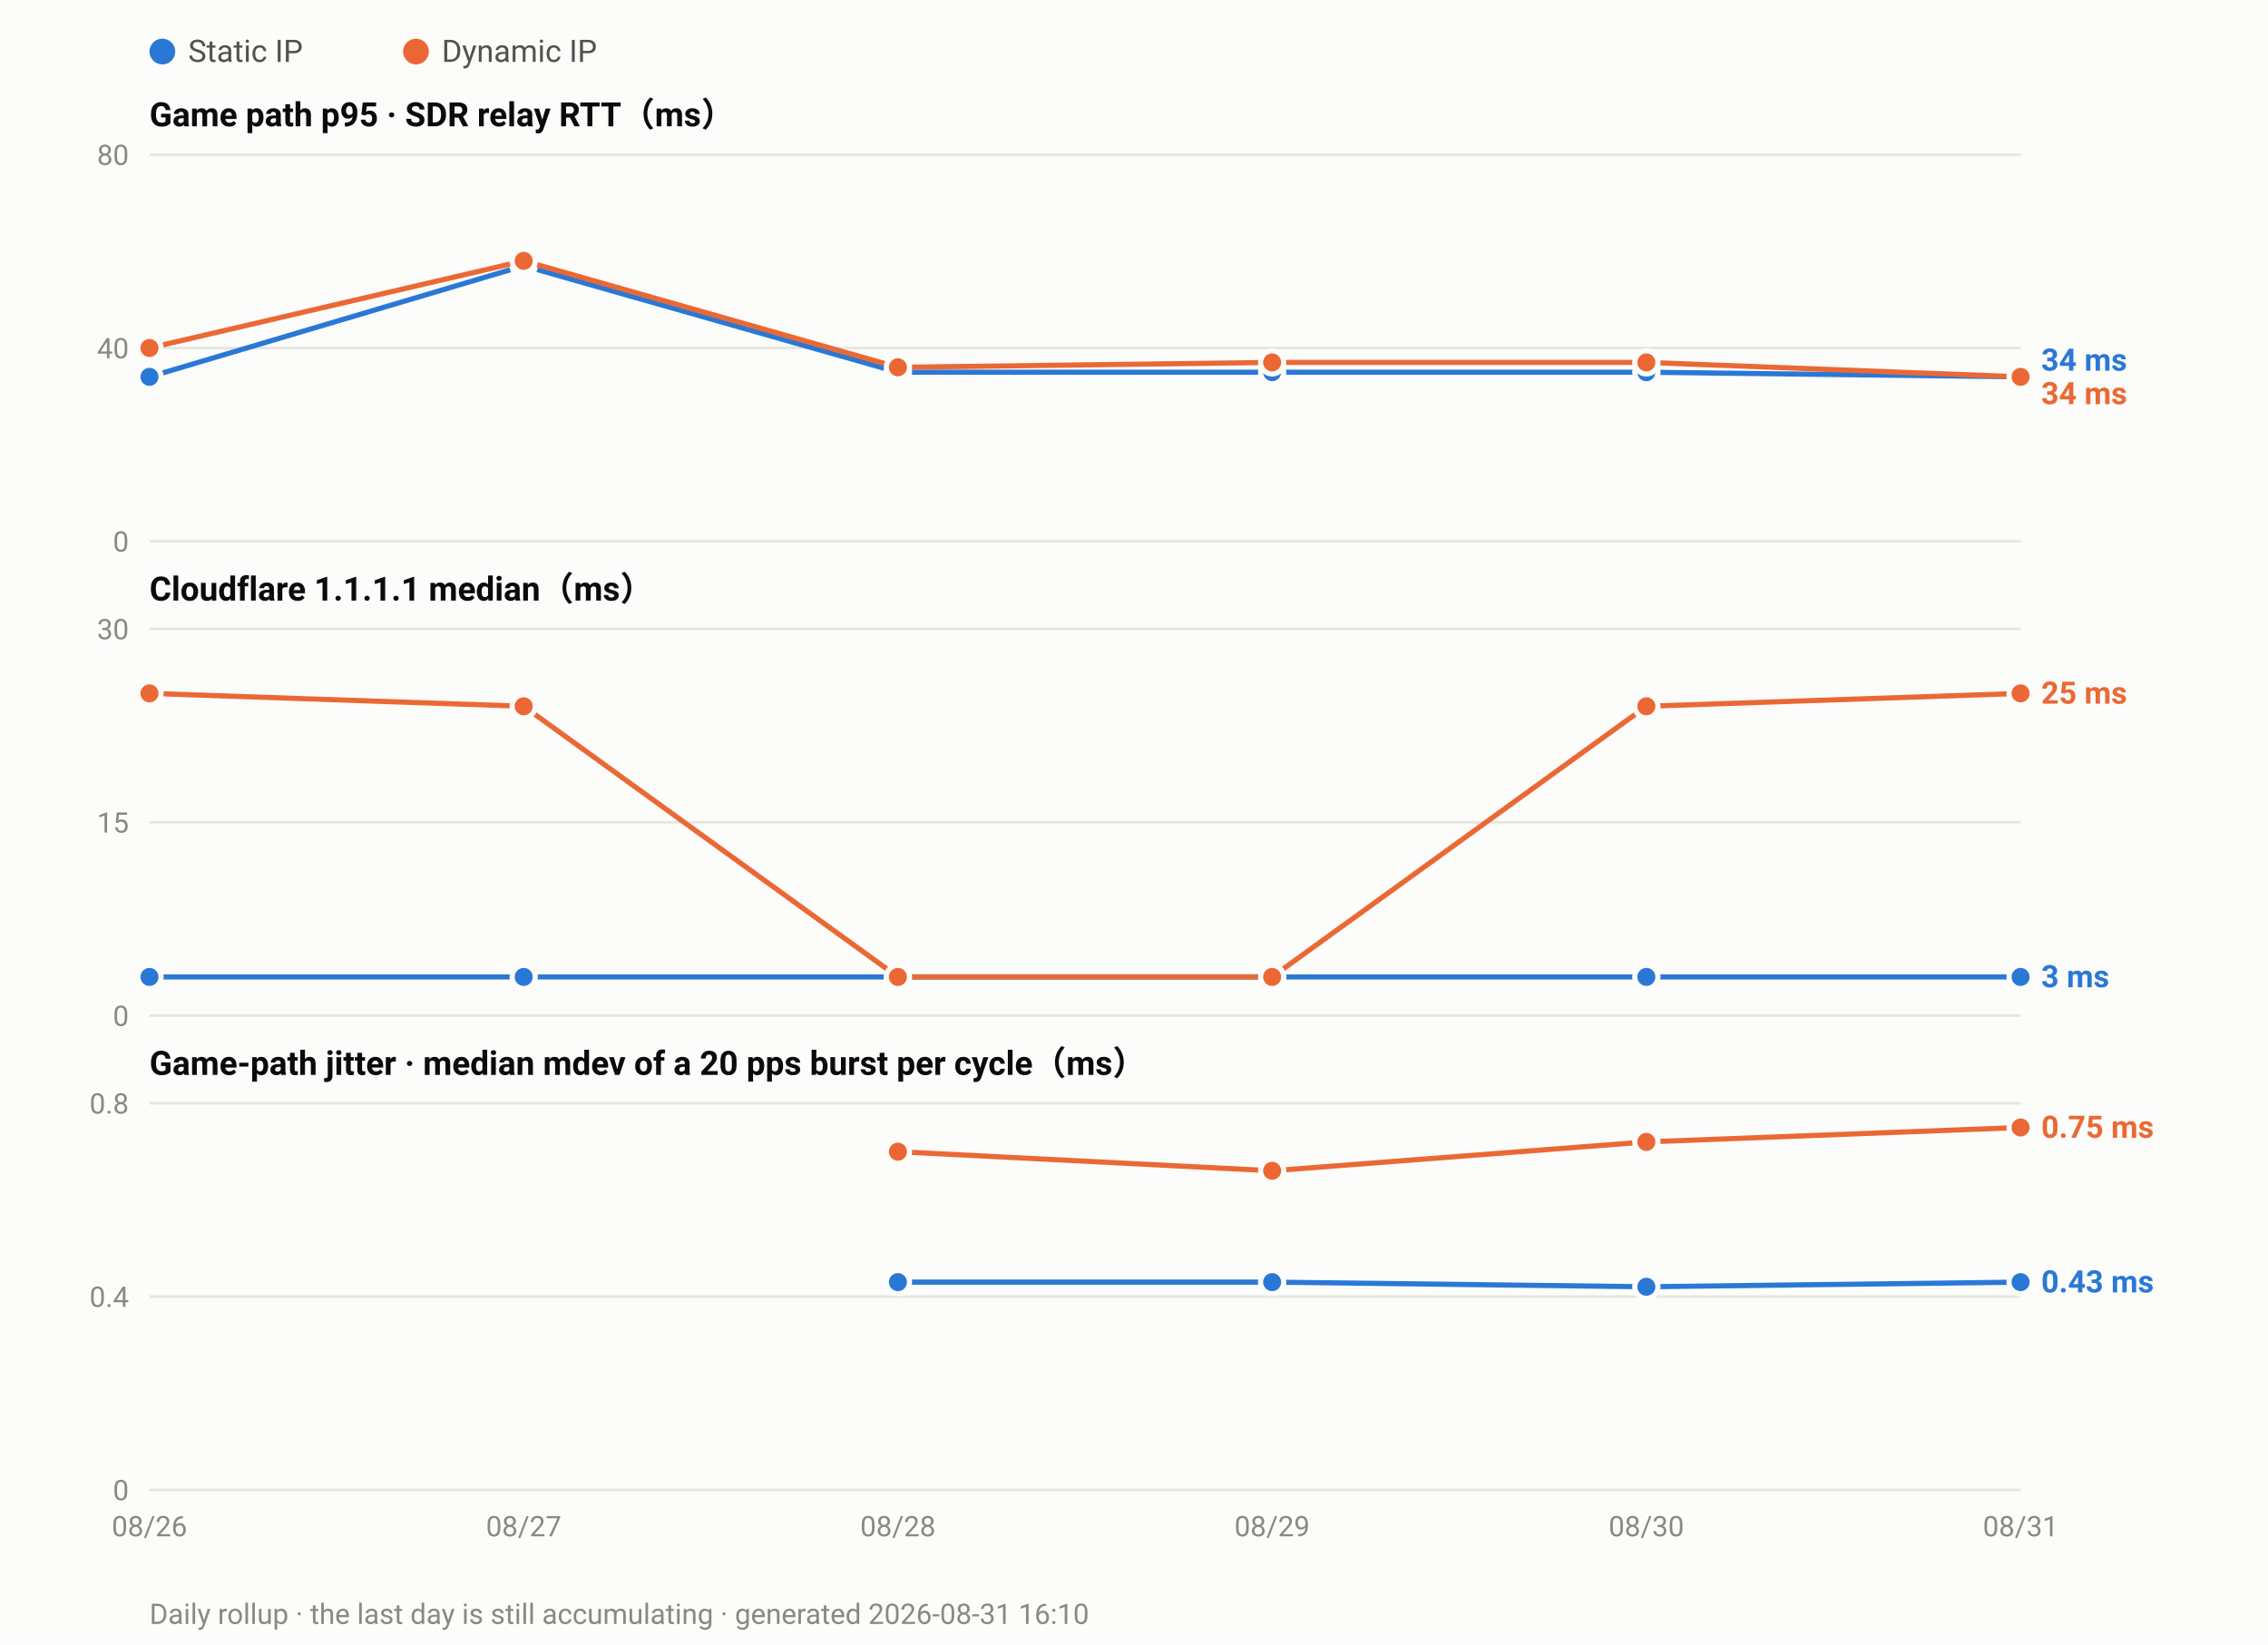
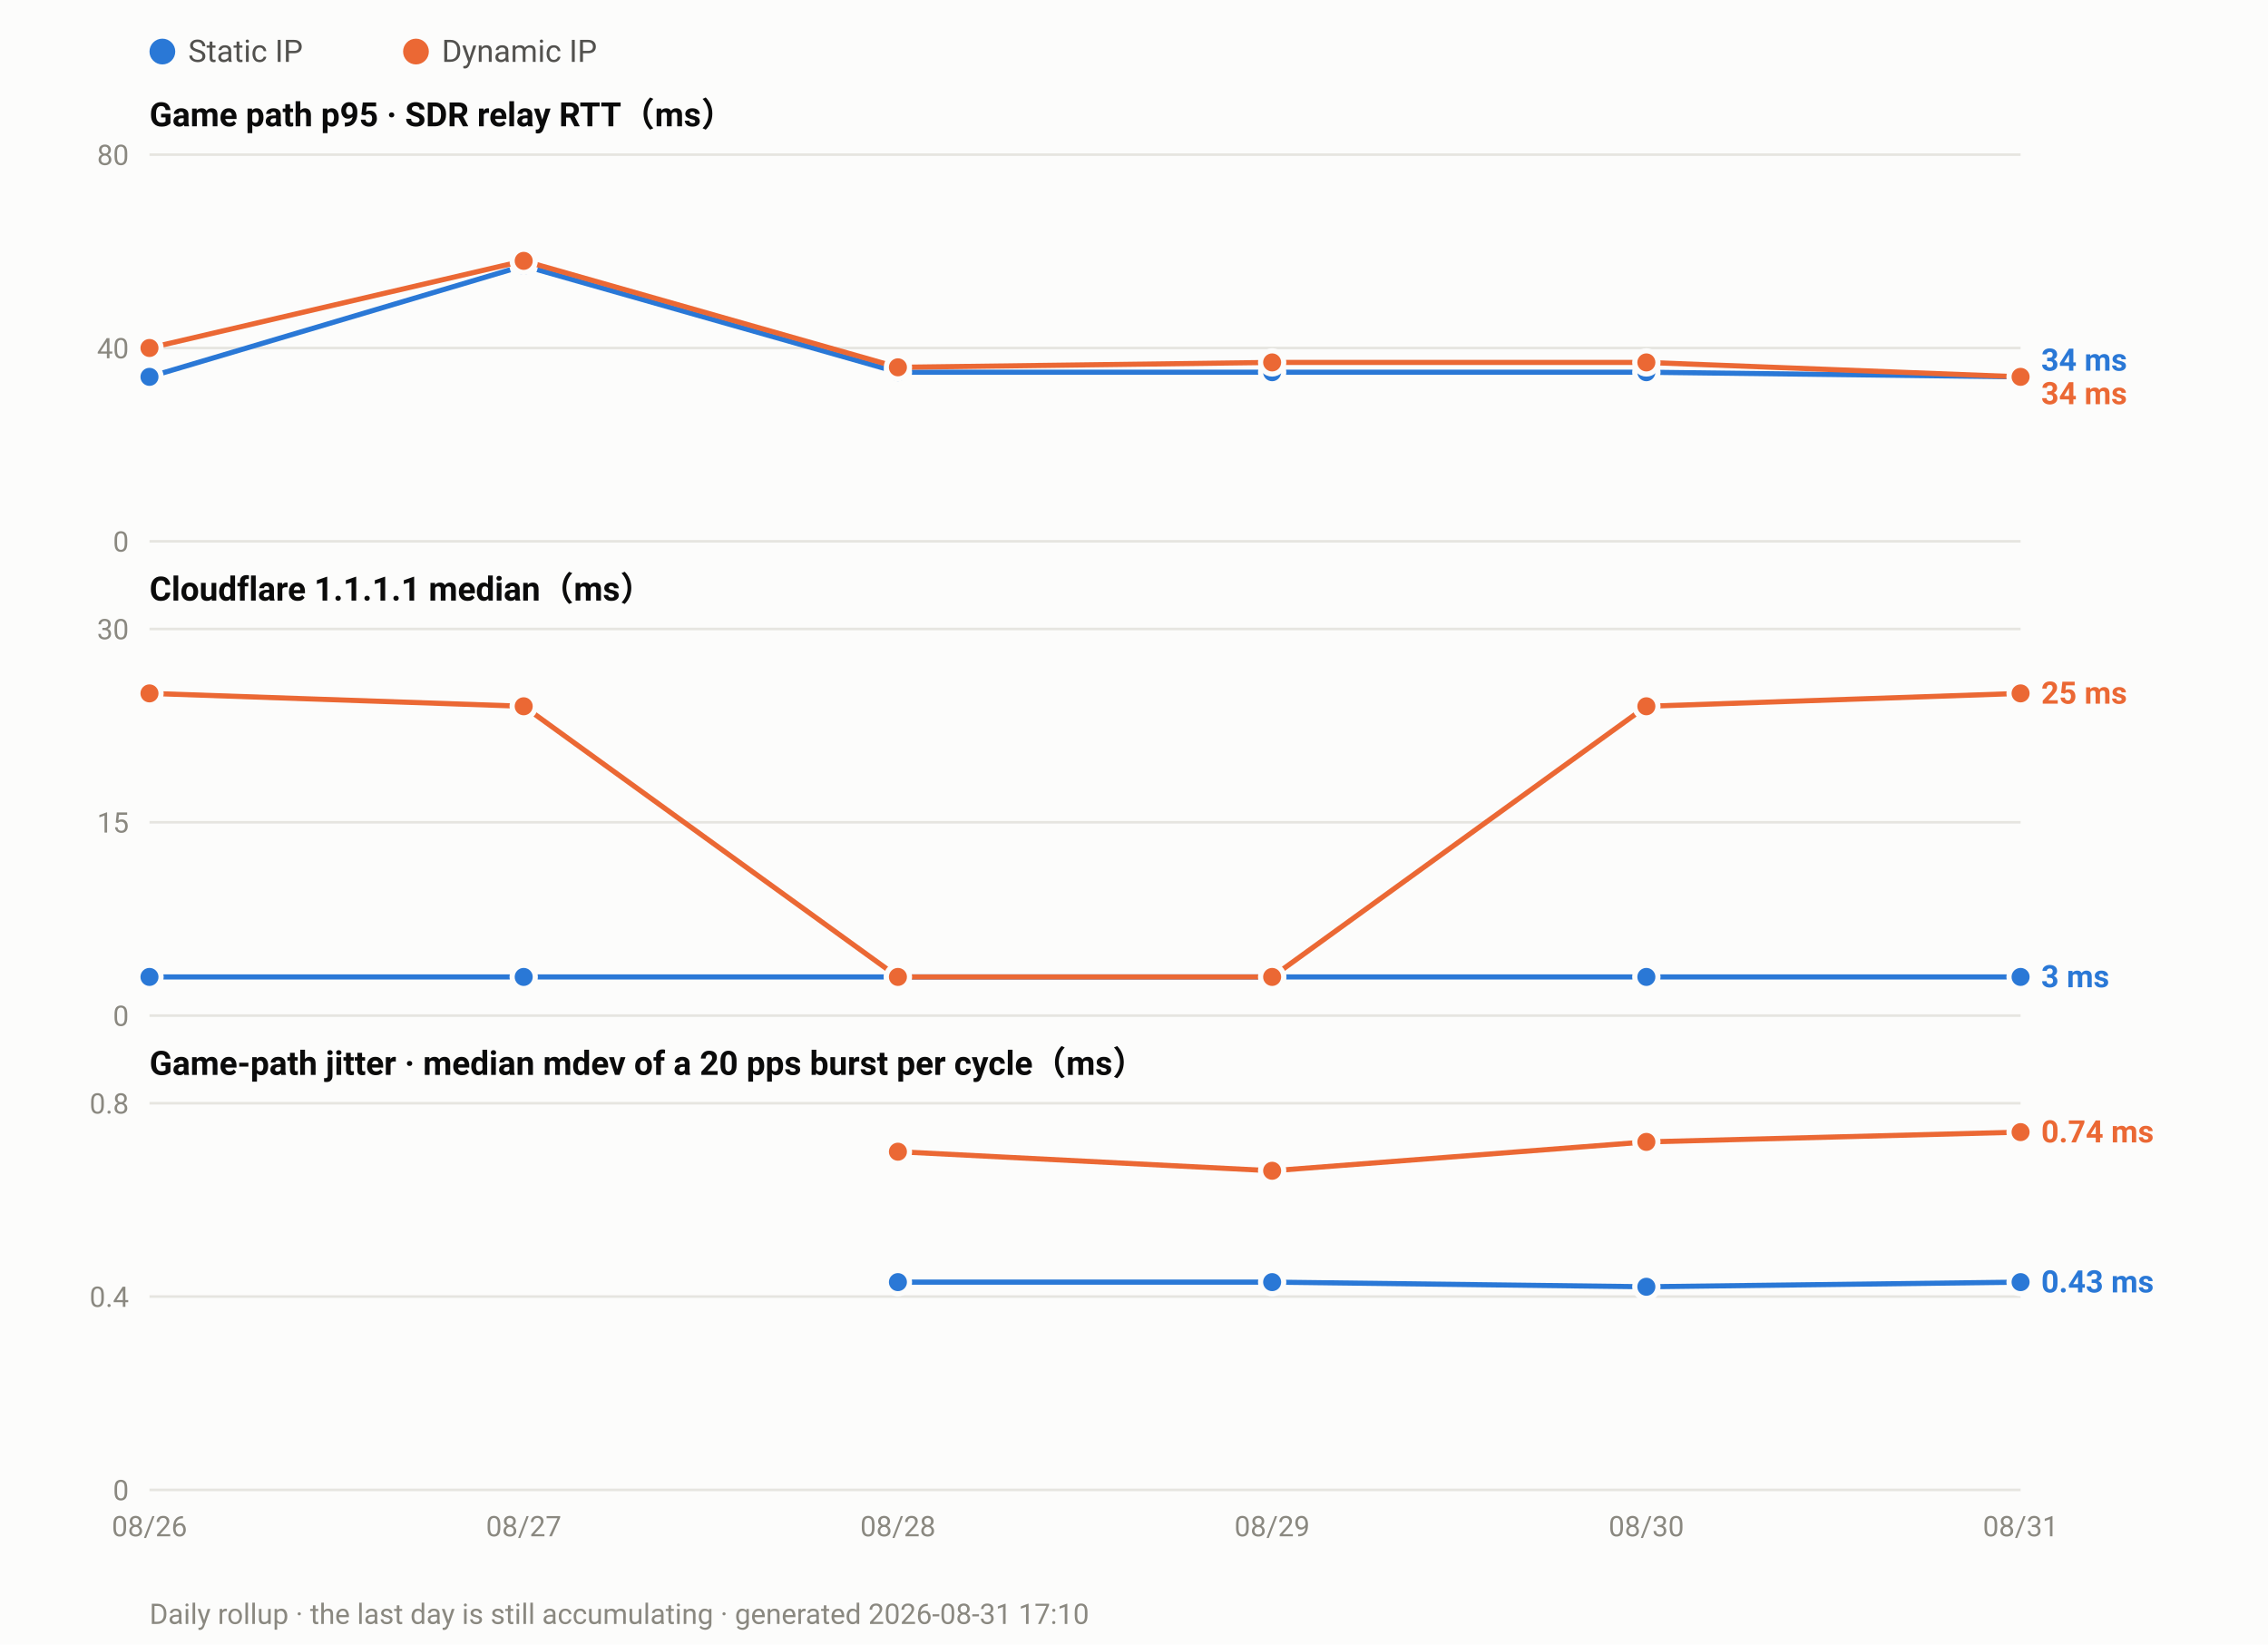
<svg xmlns="http://www.w3.org/2000/svg" width="880" height="638" viewBox="0 0 880 638" font-family="ui-sans-serif,-apple-system,Segoe UI,Roboto,Helvetica,Arial,sans-serif">
  <rect width="880" height="638" fill="#fcfcfb" />
  <circle cx="63.0" cy="20" r="5" fill="#2a78d6" />
  <text x="73.0" y="24" font-size="12" fill="#52514e">Static IP</text>
  <circle cx="161.4" cy="20" r="5" fill="#eb6834" />
  <text x="171.4" y="24" font-size="12" fill="#52514e">Dynamic IP</text>
  <text x="58" y="49.0" font-size="13" font-weight="600" fill="#0b0b0b">Game path p95 · SDR relay RTT（ms）</text>
  <line x1="58" y1="210.0" x2="784.0" y2="210.0" stroke="#e6e5e0" stroke-width="1" />
  <text x="50" y="214.0" font-size="11" text-anchor="end" fill="#8a8880">0</text>
  <line x1="58" y1="135.0" x2="784.0" y2="135.0" stroke="#e6e5e0" stroke-width="1" />
  <text x="50" y="139.0" font-size="11" text-anchor="end" fill="#8a8880">40</text>
  <line x1="58" y1="60.0" x2="784.0" y2="60.0" stroke="#e6e5e0" stroke-width="1" />
  <text x="50" y="64.0" font-size="11" text-anchor="end" fill="#8a8880">80</text>
  <polyline fill="none" stroke="#2a78d6" stroke-width="2" stroke-linejoin="round" points="58.0,146.2 203.2,103.1 348.4,144.4 493.6,144.4 638.8,144.4 784.0,146.2" />
  <circle cx="58.0" cy="146.2" r="4.5" fill="#2a78d6" stroke="#fcfcfb" stroke-width="2" />
  <circle cx="203.2" cy="103.1" r="4.5" fill="#2a78d6" stroke="#fcfcfb" stroke-width="2" />
  <circle cx="348.4" cy="144.4" r="4.5" fill="#2a78d6" stroke="#fcfcfb" stroke-width="2" />
  <circle cx="493.6" cy="144.4" r="4.5" fill="#2a78d6" stroke="#fcfcfb" stroke-width="2" />
  <circle cx="638.8" cy="144.4" r="4.5" fill="#2a78d6" stroke="#fcfcfb" stroke-width="2" />
  <circle cx="784.0" cy="146.2" r="4.5" fill="#2a78d6" stroke="#fcfcfb" stroke-width="2" />
  <polyline fill="none" stroke="#eb6834" stroke-width="2" stroke-linejoin="round" points="58.0,135.0 203.2,101.2 348.4,142.5 493.6,140.6 638.8,140.6 784.0,146.2" />
  <circle cx="58.0" cy="135.0" r="4.5" fill="#eb6834" stroke="#fcfcfb" stroke-width="2" />
  <circle cx="203.2" cy="101.2" r="4.5" fill="#eb6834" stroke="#fcfcfb" stroke-width="2" />
  <circle cx="348.4" cy="142.5" r="4.5" fill="#eb6834" stroke="#fcfcfb" stroke-width="2" />
  <circle cx="493.6" cy="140.6" r="4.5" fill="#eb6834" stroke="#fcfcfb" stroke-width="2" />
  <circle cx="638.8" cy="140.6" r="4.5" fill="#eb6834" stroke="#fcfcfb" stroke-width="2" />
  <circle cx="784.0" cy="146.2" r="4.5" fill="#eb6834" stroke="#fcfcfb" stroke-width="2" />
  <text x="792.0" y="143.8" font-size="12" font-weight="600" fill="#2a78d6">34 ms</text>
  <text x="792.0" y="156.8" font-size="12" font-weight="600" fill="#eb6834">34 ms</text>
  <text x="58" y="233.0" font-size="13" font-weight="600" fill="#0b0b0b">Cloudflare 1.1.1.1 median（ms）</text>
  <line x1="58" y1="394.0" x2="784.0" y2="394.0" stroke="#e6e5e0" stroke-width="1" />
  <text x="50" y="398.0" font-size="11" text-anchor="end" fill="#8a8880">0</text>
  <line x1="58" y1="319.0" x2="784.0" y2="319.0" stroke="#e6e5e0" stroke-width="1" />
  <text x="50" y="323.0" font-size="11" text-anchor="end" fill="#8a8880">15</text>
  <line x1="58" y1="244.0" x2="784.0" y2="244.0" stroke="#e6e5e0" stroke-width="1" />
  <text x="50" y="248.0" font-size="11" text-anchor="end" fill="#8a8880">30</text>
  <polyline fill="none" stroke="#2a78d6" stroke-width="2" stroke-linejoin="round" points="58.0,379.0 203.2,379.0 348.4,379.0 493.6,379.0 638.8,379.0 784.0,379.0" />
  <circle cx="58.0" cy="379.0" r="4.5" fill="#2a78d6" stroke="#fcfcfb" stroke-width="2" />
  <circle cx="203.2" cy="379.0" r="4.5" fill="#2a78d6" stroke="#fcfcfb" stroke-width="2" />
  <circle cx="348.4" cy="379.0" r="4.5" fill="#2a78d6" stroke="#fcfcfb" stroke-width="2" />
  <circle cx="493.6" cy="379.0" r="4.5" fill="#2a78d6" stroke="#fcfcfb" stroke-width="2" />
  <circle cx="638.8" cy="379.0" r="4.5" fill="#2a78d6" stroke="#fcfcfb" stroke-width="2" />
  <circle cx="784.0" cy="379.0" r="4.5" fill="#2a78d6" stroke="#fcfcfb" stroke-width="2" />
  <polyline fill="none" stroke="#eb6834" stroke-width="2" stroke-linejoin="round" points="58.0,269.0 203.2,274.0 348.4,379.0 493.6,379.0 638.8,274.0 784.0,269.0" />
  <circle cx="58.0" cy="269.0" r="4.5" fill="#eb6834" stroke="#fcfcfb" stroke-width="2" />
  <circle cx="203.2" cy="274.0" r="4.5" fill="#eb6834" stroke="#fcfcfb" stroke-width="2" />
  <circle cx="348.4" cy="379.0" r="4.5" fill="#eb6834" stroke="#fcfcfb" stroke-width="2" />
  <circle cx="493.6" cy="379.0" r="4.5" fill="#eb6834" stroke="#fcfcfb" stroke-width="2" />
  <circle cx="638.8" cy="274.0" r="4.5" fill="#eb6834" stroke="#fcfcfb" stroke-width="2" />
  <circle cx="784.0" cy="269.0" r="4.5" fill="#eb6834" stroke="#fcfcfb" stroke-width="2" />
  <text x="792.0" y="273.0" font-size="12" font-weight="600" fill="#eb6834">25 ms</text>
  <text x="792.0" y="383.0" font-size="12" font-weight="600" fill="#2a78d6">3 ms</text>
  <text x="58" y="417.0" font-size="13" font-weight="600" fill="#0b0b0b">Game-path jitter · median mdev of a 20 pps burst per cycle（ms）</text>
  <line x1="58" y1="578.0" x2="784.0" y2="578.0" stroke="#e6e5e0" stroke-width="1" />
  <text x="50" y="582.0" font-size="11" text-anchor="end" fill="#8a8880">0</text>
  <line x1="58" y1="503.0" x2="784.0" y2="503.0" stroke="#e6e5e0" stroke-width="1" />
  <text x="50" y="507.0" font-size="11" text-anchor="end" fill="#8a8880">0.4</text>
  <line x1="58" y1="428.0" x2="784.0" y2="428.0" stroke="#e6e5e0" stroke-width="1" />
  <text x="50" y="432.0" font-size="11" text-anchor="end" fill="#8a8880">0.8</text>
  <polyline fill="none" stroke="#2a78d6" stroke-width="2" stroke-linejoin="round" points="348.4,497.4 493.6,497.4 638.8,499.2 784.0,497.4" />
  <circle cx="348.4" cy="497.4" r="4.5" fill="#2a78d6" stroke="#fcfcfb" stroke-width="2" />
  <circle cx="493.6" cy="497.4" r="4.5" fill="#2a78d6" stroke="#fcfcfb" stroke-width="2" />
  <circle cx="638.8" cy="499.2" r="4.5" fill="#2a78d6" stroke="#fcfcfb" stroke-width="2" />
  <circle cx="784.0" cy="497.4" r="4.5" fill="#2a78d6" stroke="#fcfcfb" stroke-width="2" />
-   <polyline fill="none" stroke="#eb6834" stroke-width="2" stroke-linejoin="round" points="348.4,446.8 493.6,454.2 638.8,443.0 784.0,437.4" />
+   <polyline fill="none" stroke="#eb6834" stroke-width="2" stroke-linejoin="round" points="348.4,446.8 493.6,454.2 638.8,443.0 784.0,439.2" />
  <circle cx="348.4" cy="446.8" r="4.5" fill="#eb6834" stroke="#fcfcfb" stroke-width="2" />
  <circle cx="493.6" cy="454.2" r="4.5" fill="#eb6834" stroke="#fcfcfb" stroke-width="2" />
  <circle cx="638.8" cy="443.0" r="4.5" fill="#eb6834" stroke="#fcfcfb" stroke-width="2" />
-   <circle cx="784.0" cy="437.4" r="4.5" fill="#eb6834" stroke="#fcfcfb" stroke-width="2" />
-   <text x="792.0" y="441.4" font-size="12" font-weight="600" fill="#eb6834">0.75 ms</text>
+   <circle cx="784.0" cy="439.2" r="4.5" fill="#eb6834" stroke="#fcfcfb" stroke-width="2" />
+   <text x="792.0" y="443.2" font-size="12" font-weight="600" fill="#eb6834">0.74 ms</text>
  <text x="792.0" y="501.4" font-size="12" font-weight="600" fill="#2a78d6">0.43 ms</text>
  <text x="58.0" y="596.0" font-size="11" text-anchor="middle" fill="#8a8880">08/26</text>
  <text x="203.2" y="596.0" font-size="11" text-anchor="middle" fill="#8a8880">08/27</text>
  <text x="348.4" y="596.0" font-size="11" text-anchor="middle" fill="#8a8880">08/28</text>
  <text x="493.6" y="596.0" font-size="11" text-anchor="middle" fill="#8a8880">08/29</text>
  <text x="638.8" y="596.0" font-size="11" text-anchor="middle" fill="#8a8880">08/30</text>
  <text x="784.0" y="596.0" font-size="11" text-anchor="middle" fill="#8a8880">08/31</text>
-   <text x="58" y="630" font-size="11" fill="#8a8880">Daily rollup · the last day is still accumulating · generated 2026-08-31 16:10</text>
+   <text x="58" y="630" font-size="11" fill="#8a8880">Daily rollup · the last day is still accumulating · generated 2026-08-31 17:10</text>
</svg>
